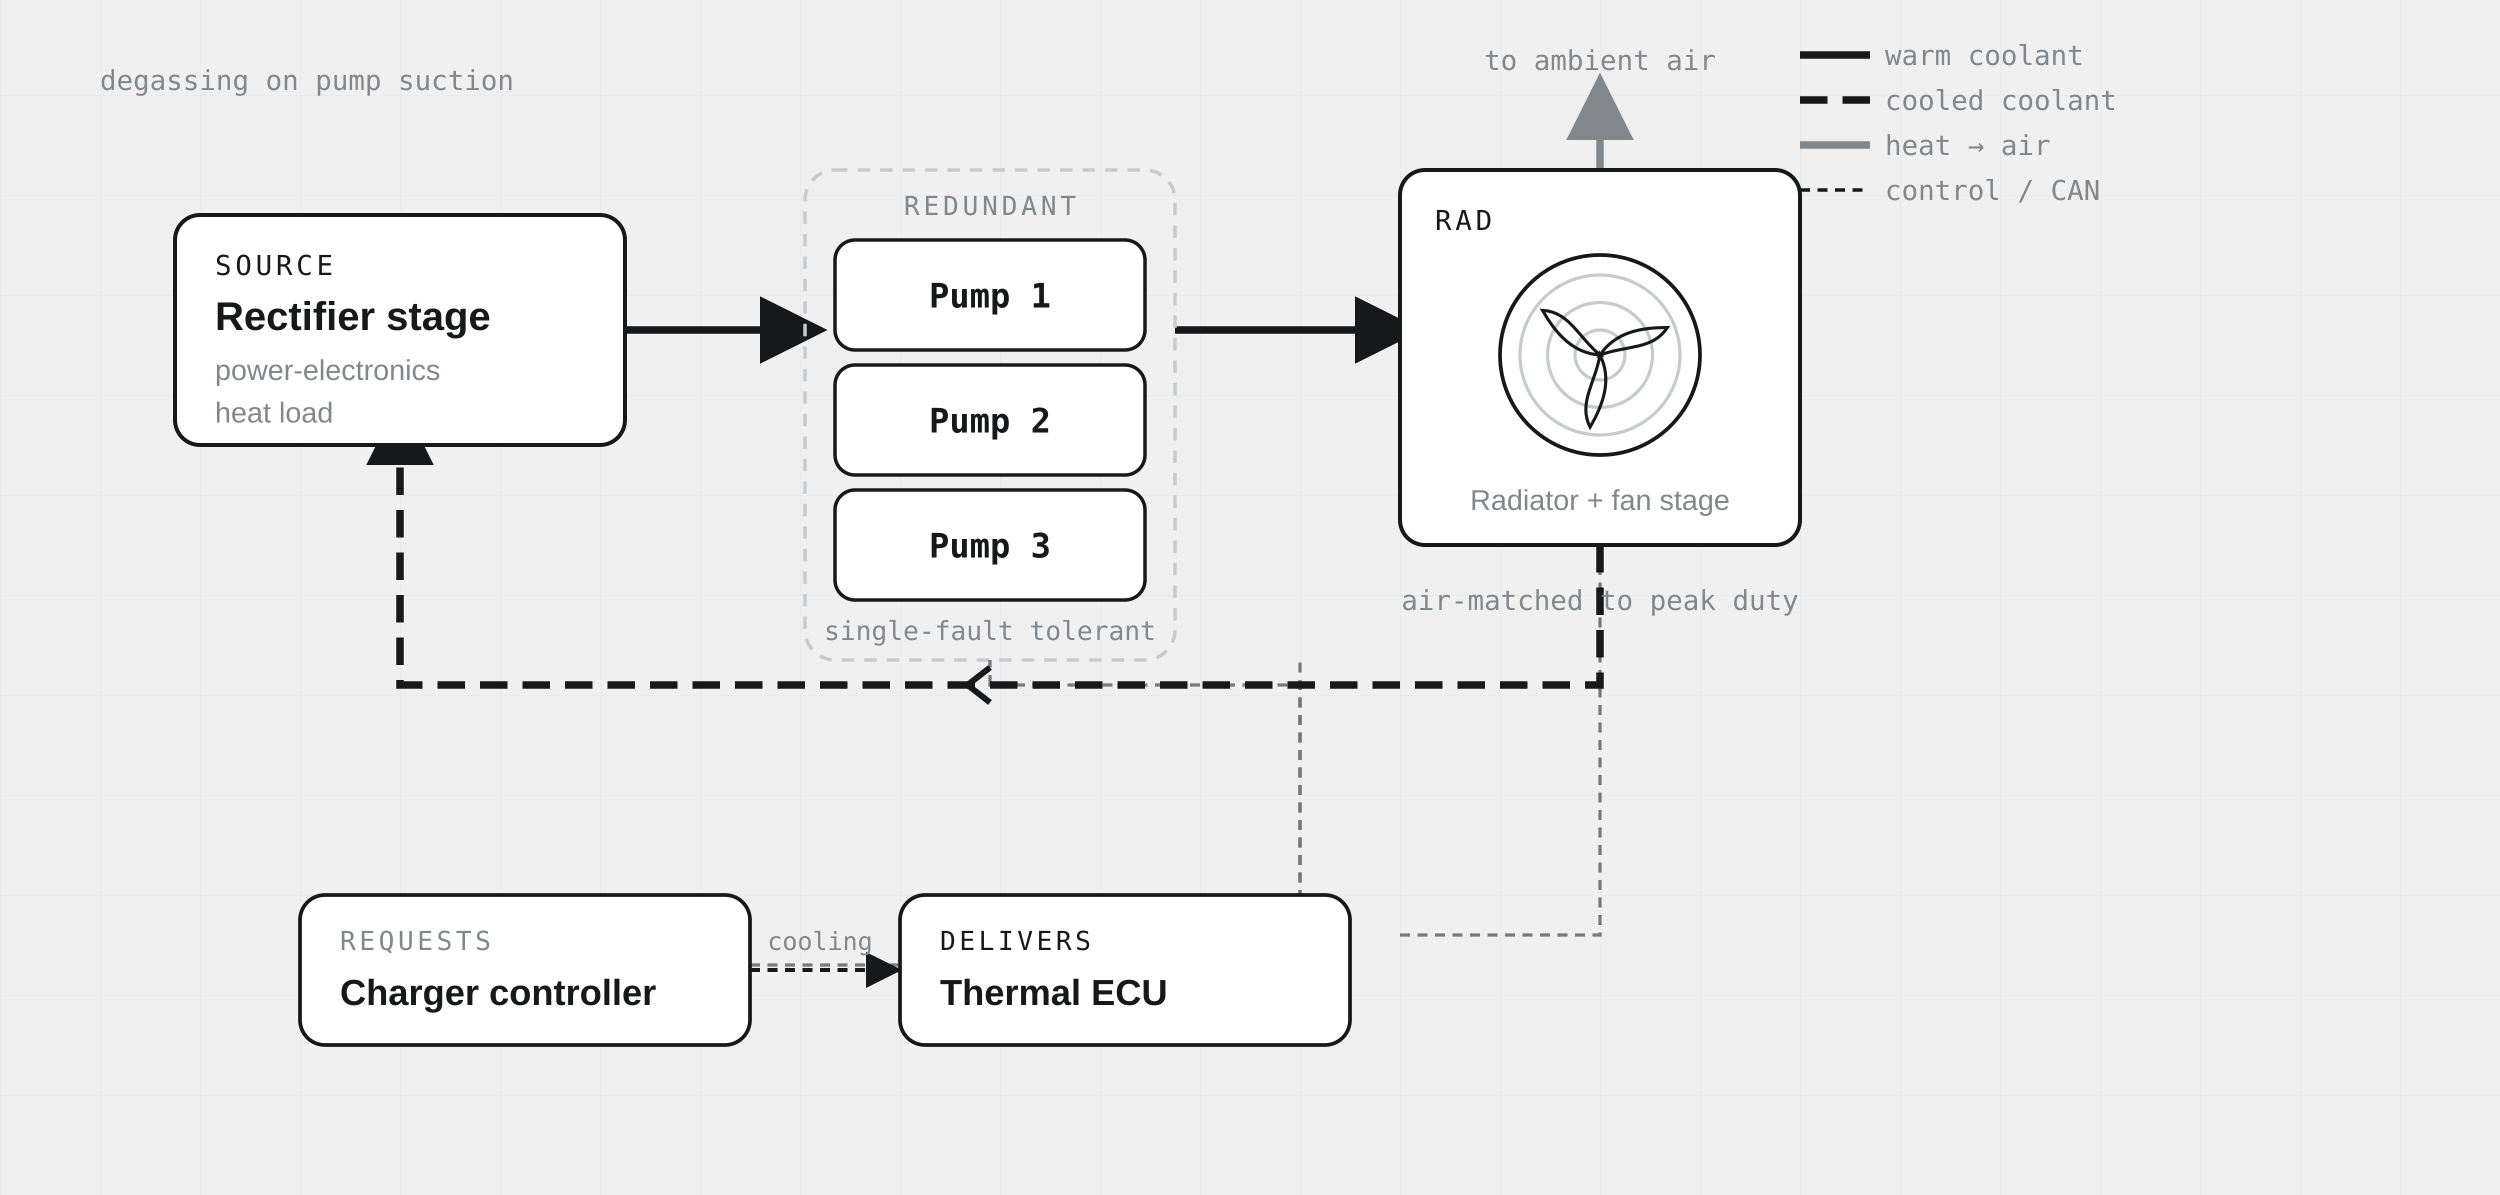
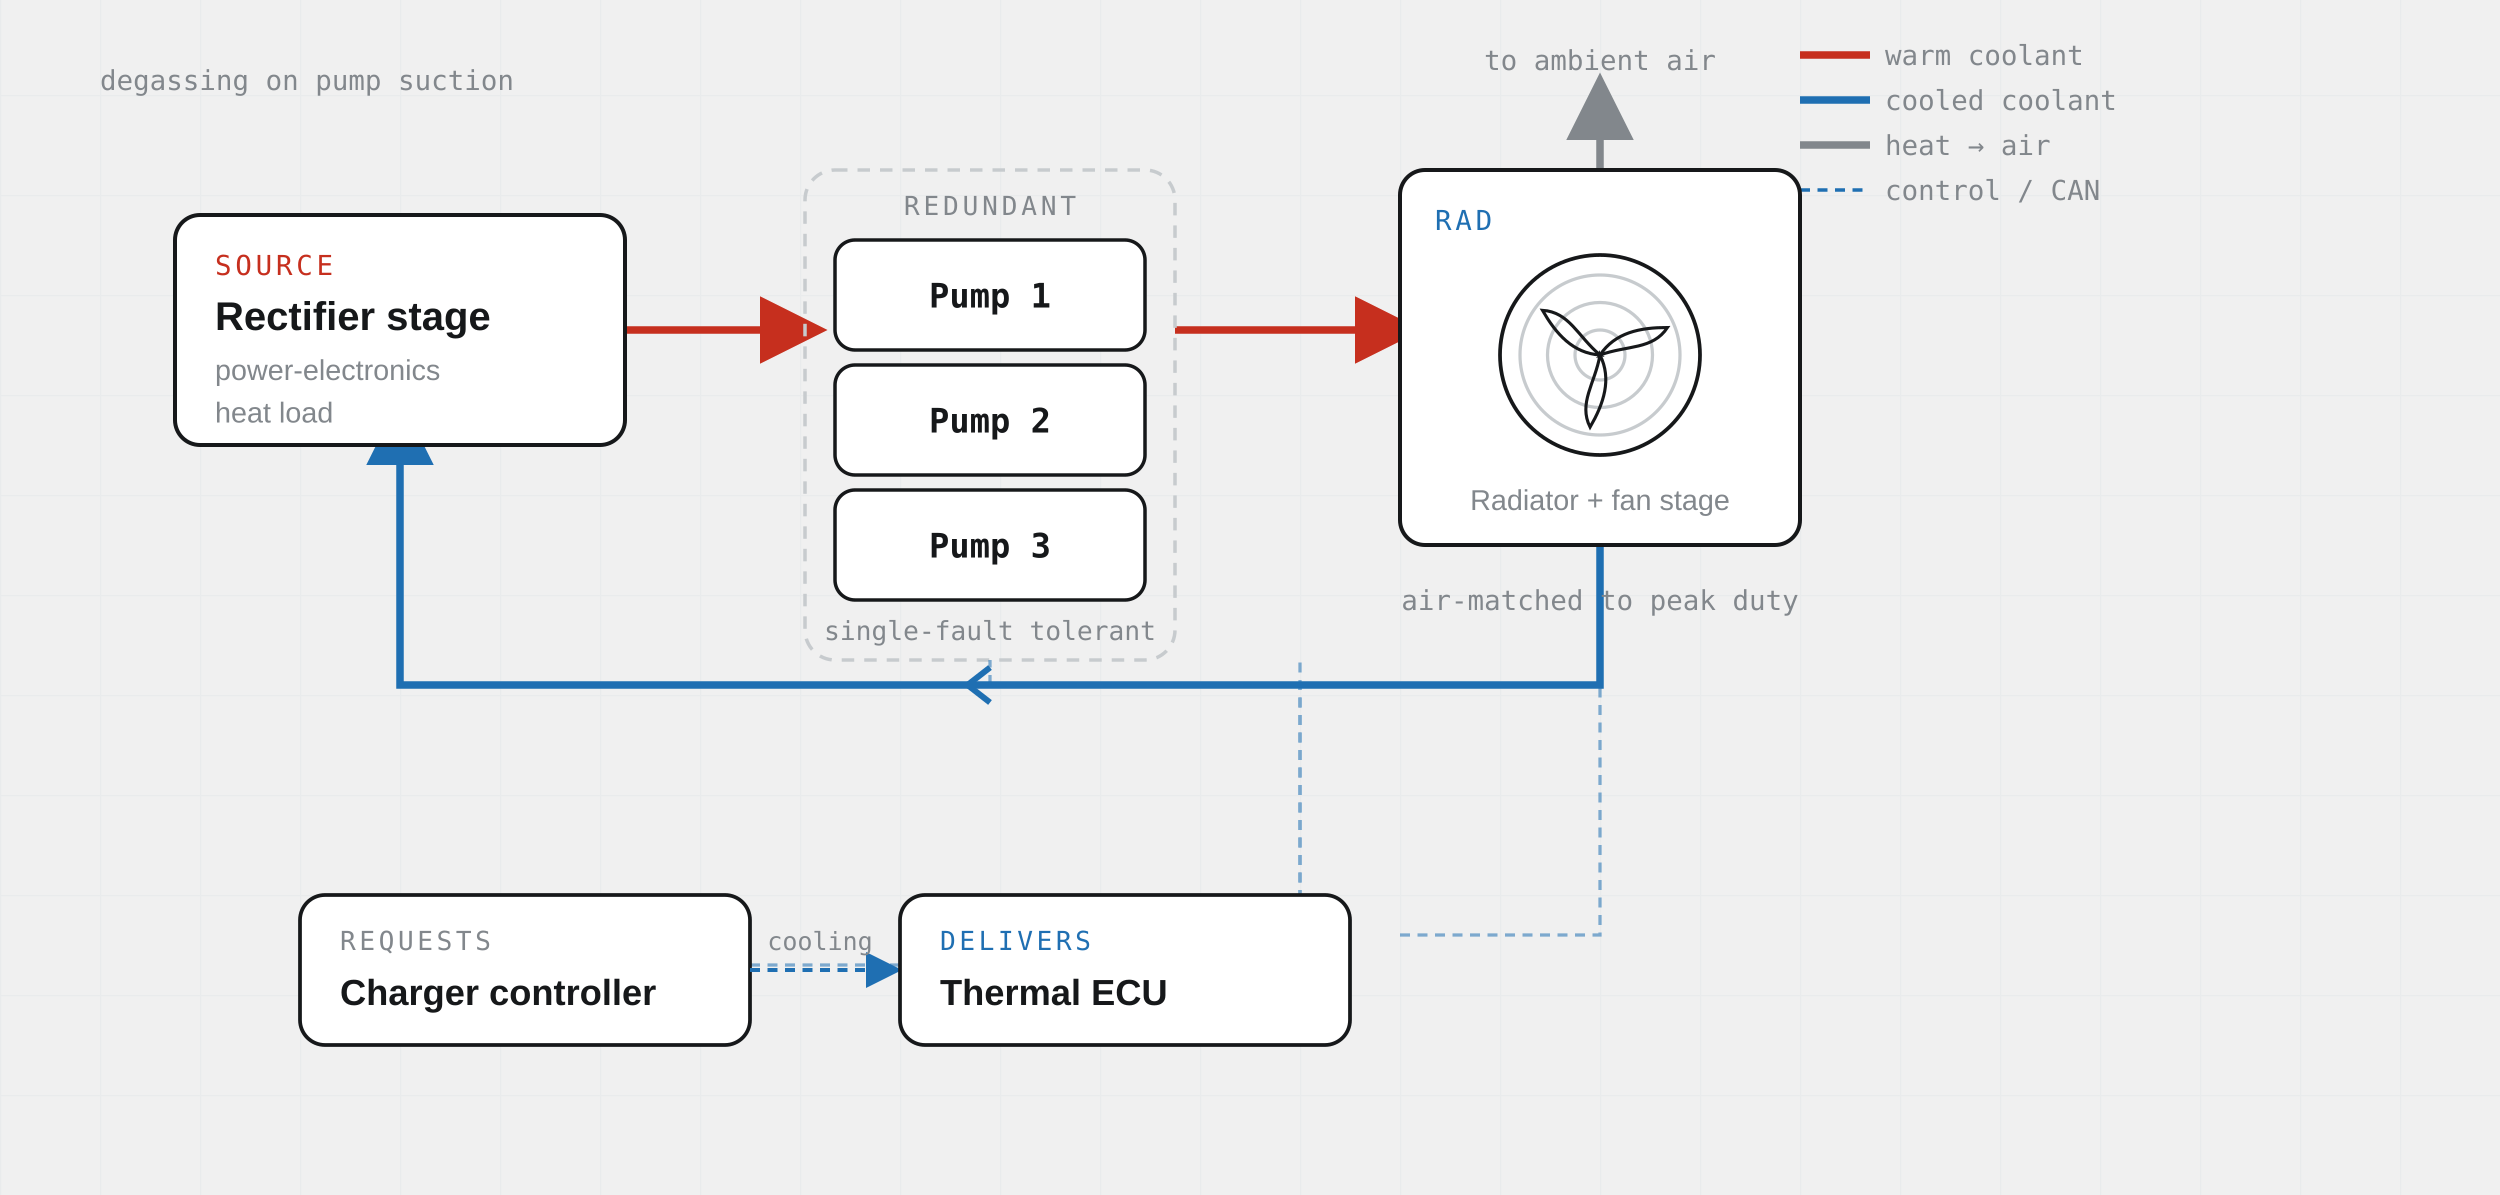
<svg xmlns="http://www.w3.org/2000/svg" width="1000" height="478" viewBox="0 82 1000 478" font-family="Archivo, 'Helvetica Neue', Arial, sans-serif">
  <defs>
-     <marker id="aA" markerWidth="9" markerHeight="9" refX="6" refY="4.5" orient="auto">
-       <path d="M0 0L9 4.5L0 9z" fill="#16181a" />
+     <marker id="aA" class="mk mk--hot" markerWidth="9" markerHeight="9" refX="6" refY="4.5" orient="auto">
+       <path d="M0 0L9 4.5L0 9z" fill="#c62f1e" />
    </marker>
-     <marker id="aC" markerWidth="9" markerHeight="9" refX="6" refY="4.5" orient="auto">
-       <path d="M0 0L9 4.5L0 9z" fill="#16181a" />
+     <marker id="aC" class="mk mk--cold" markerWidth="9" markerHeight="9" refX="6" refY="4.5" orient="auto">
+       <path d="M0 0L9 4.5L0 9z" fill="#1f6fb2" />
    </marker>
    <marker id="aG" markerWidth="9" markerHeight="9" refX="6" refY="4.5" orient="auto">
      <path d="M0 0L9 4.5L0 9z" fill="#82878c" />
    </marker>
    <pattern id="grid" width="40" height="40" patternUnits="userSpaceOnUse">
      <path d="M40 0H0V40" fill="none" stroke="#e9ebec" stroke-width="1" />
    </pattern>
  </defs>
  <rect width="1000" height="560" fill="url(#grid)" />
  <g font-family="ui-monospace, monospace" font-size="11" fill="#82878c">
-     <line x1="720" y1="104" x2="748" y2="104" stroke="#16181a" stroke-width="3" />
+     <line x1="720" y1="104" x2="748" y2="104" stroke="#c62f1e" stroke-width="3" />
    <text x="754" y="108">warm coolant</text>
-     <line x1="720" y1="122" x2="748" y2="122" stroke="#16181a" stroke-width="3" stroke-dasharray="11 6" />
+     <line x1="720" y1="122" x2="748" y2="122" stroke="#1f6fb2" stroke-width="3" />
    <text x="754" y="126">cooled coolant</text>
    <line x1="720" y1="140" x2="748" y2="140" stroke="#82878c" stroke-width="3" />
    <text x="754" y="144">heat → air</text>
-     <line x1="720" y1="158" x2="748" y2="158" stroke="#16181a" stroke-width="1.4" stroke-dasharray="4 3" />
+     <line x1="720" y1="158" x2="748" y2="158" stroke="#1f6fb2" stroke-width="1.4" stroke-dasharray="4 3" />
    <text x="754" y="162">control / CAN</text>
  </g>
-   <path d="M 250 214 H 322" fill="none" stroke="#16181a" stroke-width="3" marker-end="url(#aA)" />
-   <path d="M 470 214 H 560" fill="none" stroke="#16181a" stroke-width="3" marker-end="url(#aA)" />
-   <path d="M 640 300 V 356 H 160 V 250" fill="none" stroke="#16181a" stroke-width="3" stroke-dasharray="11 6" marker-end="url(#aC)" />
-   <path d="M 396 363 l -9 -7 l 9 -7" fill="none" stroke="#16181a" stroke-width="2.4" />
+   <path class="flow flow--hot" d="M 250 214 H 322" fill="none" stroke="#c62f1e" stroke-width="3" marker-end="url(#aA)" />
+   <path class="flow flow--hot" d="M 470 214 H 560" fill="none" stroke="#c62f1e" stroke-width="3" marker-end="url(#aA)" />
+   <path class="flow flow--cold" d="M 640 300 V 356 H 160 V 250" fill="none" stroke="#1f6fb2" stroke-width="3" marker-end="url(#aC)" />
+   <path d="M 396 363 l -9 -7 l 9 -7" fill="none" stroke="#1f6fb2" stroke-width="2.4" />
  <path d="M 640 150 V 120" fill="none" stroke="#82878c" stroke-width="3" marker-end="url(#aG)" />
  <text x="640" y="110" font-family="ui-monospace, monospace" font-size="11" fill="#82878c" text-anchor="middle">to ambient air</text>
  <g>
    <rect x="70" y="168" width="180" height="92" rx="10" fill="#ffffff" stroke="#16181a" stroke-width="1.6" />
-     <text x="86" y="192" font-family="ui-monospace, monospace" font-size="11" letter-spacing="1.5" fill="#16181a">SOURCE</text>
+     <text x="86" y="192" font-family="ui-monospace, monospace" font-size="11" letter-spacing="1.5" fill="#c62f1e">SOURCE</text>
    <text x="86" y="214" font-size="16" font-weight="600" fill="#16181a">Rectifier stage</text>
    <text x="86" y="234" font-size="11.5" fill="#82878c">power-electronics</text>
    <text x="86" y="251" font-size="11.5" fill="#82878c">heat load</text>
  </g>
  <rect x="322" y="150" width="148" height="196" rx="12" fill="none" stroke="#c7cbce" stroke-width="1.4" stroke-dasharray="5 4" />
  <text x="396" y="168" font-family="ui-monospace, monospace" font-size="10.5" letter-spacing="1.5" fill="#82878c" text-anchor="middle">REDUNDANT</text>
  <g font-size="13.5" font-weight="600" fill="#16181a" font-family="ui-monospace, monospace">
    <rect x="334" y="178" width="124" height="44" rx="8" fill="#ffffff" stroke="#16181a" stroke-width="1.4" />
    <text x="396" y="205" text-anchor="middle">Pump 1</text>
    <rect x="334" y="228" width="124" height="44" rx="8" fill="#ffffff" stroke="#16181a" stroke-width="1.4" />
    <text x="396" y="255" text-anchor="middle">Pump 2</text>
    <rect x="334" y="278" width="124" height="44" rx="8" fill="#ffffff" stroke="#16181a" stroke-width="1.4" />
    <text x="396" y="305" text-anchor="middle">Pump 3</text>
  </g>
  <text x="396" y="338" font-size="10.5" fill="#82878c" text-anchor="middle" font-family="ui-monospace, monospace">single-fault tolerant</text>
  <g>
    <rect x="560" y="150" width="160" height="150" rx="10" fill="#ffffff" stroke="#16181a" stroke-width="1.6" />
-     <text x="574" y="174" font-family="ui-monospace, monospace" font-size="11" letter-spacing="1.5" fill="#16181a">RAD</text>
+     <text x="574" y="174" font-family="ui-monospace, monospace" font-size="11" letter-spacing="1.5" fill="#1f6fb2">RAD</text>
    <g transform="translate(640,224)">
      <circle r="40" fill="#ffffff" stroke="#16181a" stroke-width="1.5" />
      <g stroke="#c7cbce" stroke-width="1.3" fill="none">
        <circle r="32" />
        <circle r="21" />
        <circle r="10" />
      </g>
-       <g fill="none" stroke="#16181a" stroke-width="1.25">
+       <g class="fan" fill="none" stroke="#16181a" stroke-width="1.25">
+         <circle r="34" fill="none" stroke="none" />
        <path d="M0 0C11 -4 21 -2 27 -11C16 -11 6 -9 0 0Z" />
        <path d="M0 0C11 -4 21 -2 27 -11C16 -11 6 -9 0 0Z" transform="rotate(120)" />
        <path d="M0 0C11 -4 21 -2 27 -11C16 -11 6 -9 0 0Z" transform="rotate(240)" />
      </g>
    </g>
    <text x="640" y="286" font-size="11.5" fill="#82878c" text-anchor="middle">Radiator + fan stage</text>
  </g>
  <text x="640" y="326" font-family="ui-monospace, monospace" font-size="11" fill="#82878c" text-anchor="middle">air-matched to peak duty</text>
-   <g stroke="#16181a" stroke-width="1.3" stroke-dasharray="4 3" opacity="0.55" fill="none">
+   <g stroke="#1f6fb2" stroke-width="1.3" stroke-dasharray="4 3" opacity="0.55" fill="none">
    <path d="M 300 468 H 360" />
    <path d="M 520 456 V 346" />
    <path d="M 520 456 V 356 H 396 V 346" />
    <path d="M 560 456 H 640 V 300" />
  </g>
  <g>
    <rect x="120" y="440" width="180" height="60" rx="10" fill="#ffffff" stroke="#16181a" stroke-width="1.5" />
    <text x="136" y="462" font-family="ui-monospace, monospace" font-size="10.5" letter-spacing="1.4" fill="#82878c">REQUESTS</text>
    <text x="136" y="484" font-size="14.5" font-weight="600" fill="#16181a">Charger controller</text>
  </g>
-   <path d="M 300 470 H 356" fill="none" stroke="#16181a" stroke-width="1.6" stroke-dasharray="4 3" marker-end="url(#aC)" />
+   <path d="M 300 470 H 356" fill="none" stroke="#1f6fb2" stroke-width="1.6" stroke-dasharray="4 3" marker-end="url(#aC)" />
  <text x="328" y="462" font-size="10" fill="#82878c" text-anchor="middle" font-family="ui-monospace, monospace">cooling</text>
  <g>
    <rect x="360" y="440" width="180" height="60" rx="10" fill="#ffffff" stroke="#16181a" stroke-width="1.5" />
-     <text x="376" y="462" font-family="ui-monospace, monospace" font-size="10.5" letter-spacing="1.4" fill="#16181a">DELIVERS</text>
+     <text x="376" y="462" font-family="ui-monospace, monospace" font-size="10.5" letter-spacing="1.4" fill="#1f6fb2">DELIVERS</text>
    <text x="376" y="484" font-size="14.5" font-weight="600" fill="#16181a">Thermal ECU</text>
  </g>
  <text x="40" y="118" font-family="ui-monospace, monospace" font-size="11" fill="#82878c">degassing on pump suction</text>
</svg>
